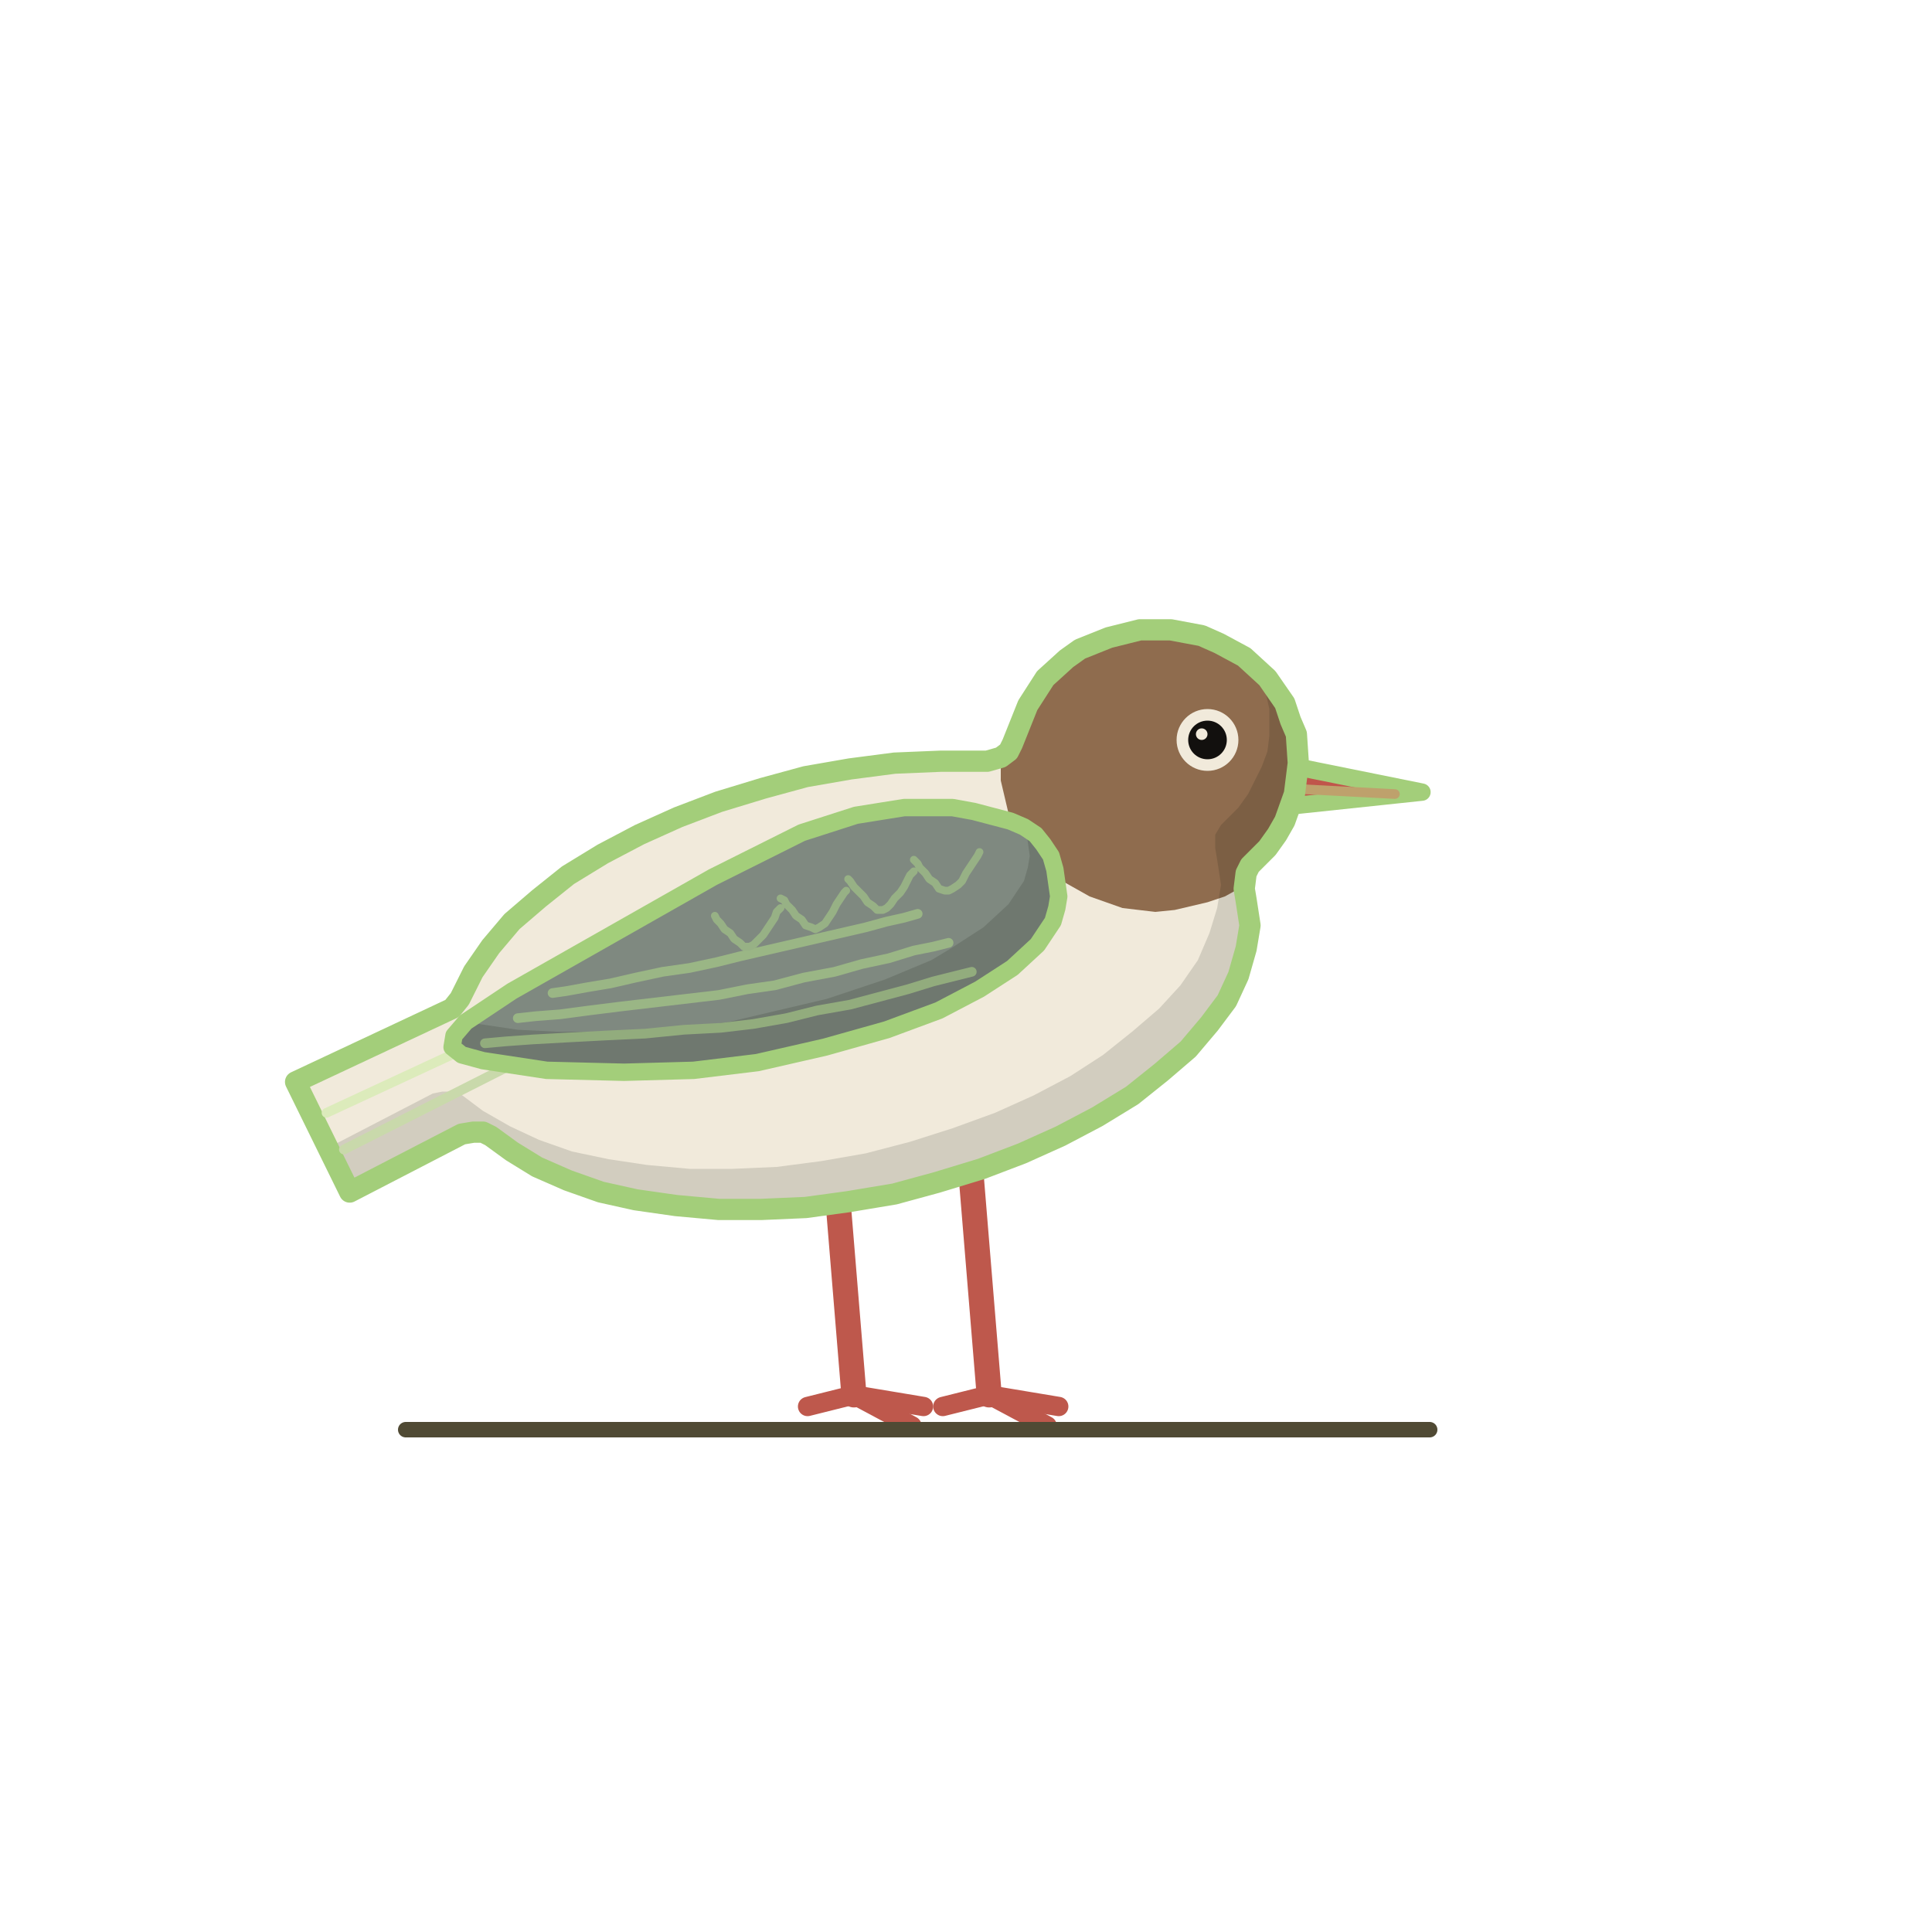
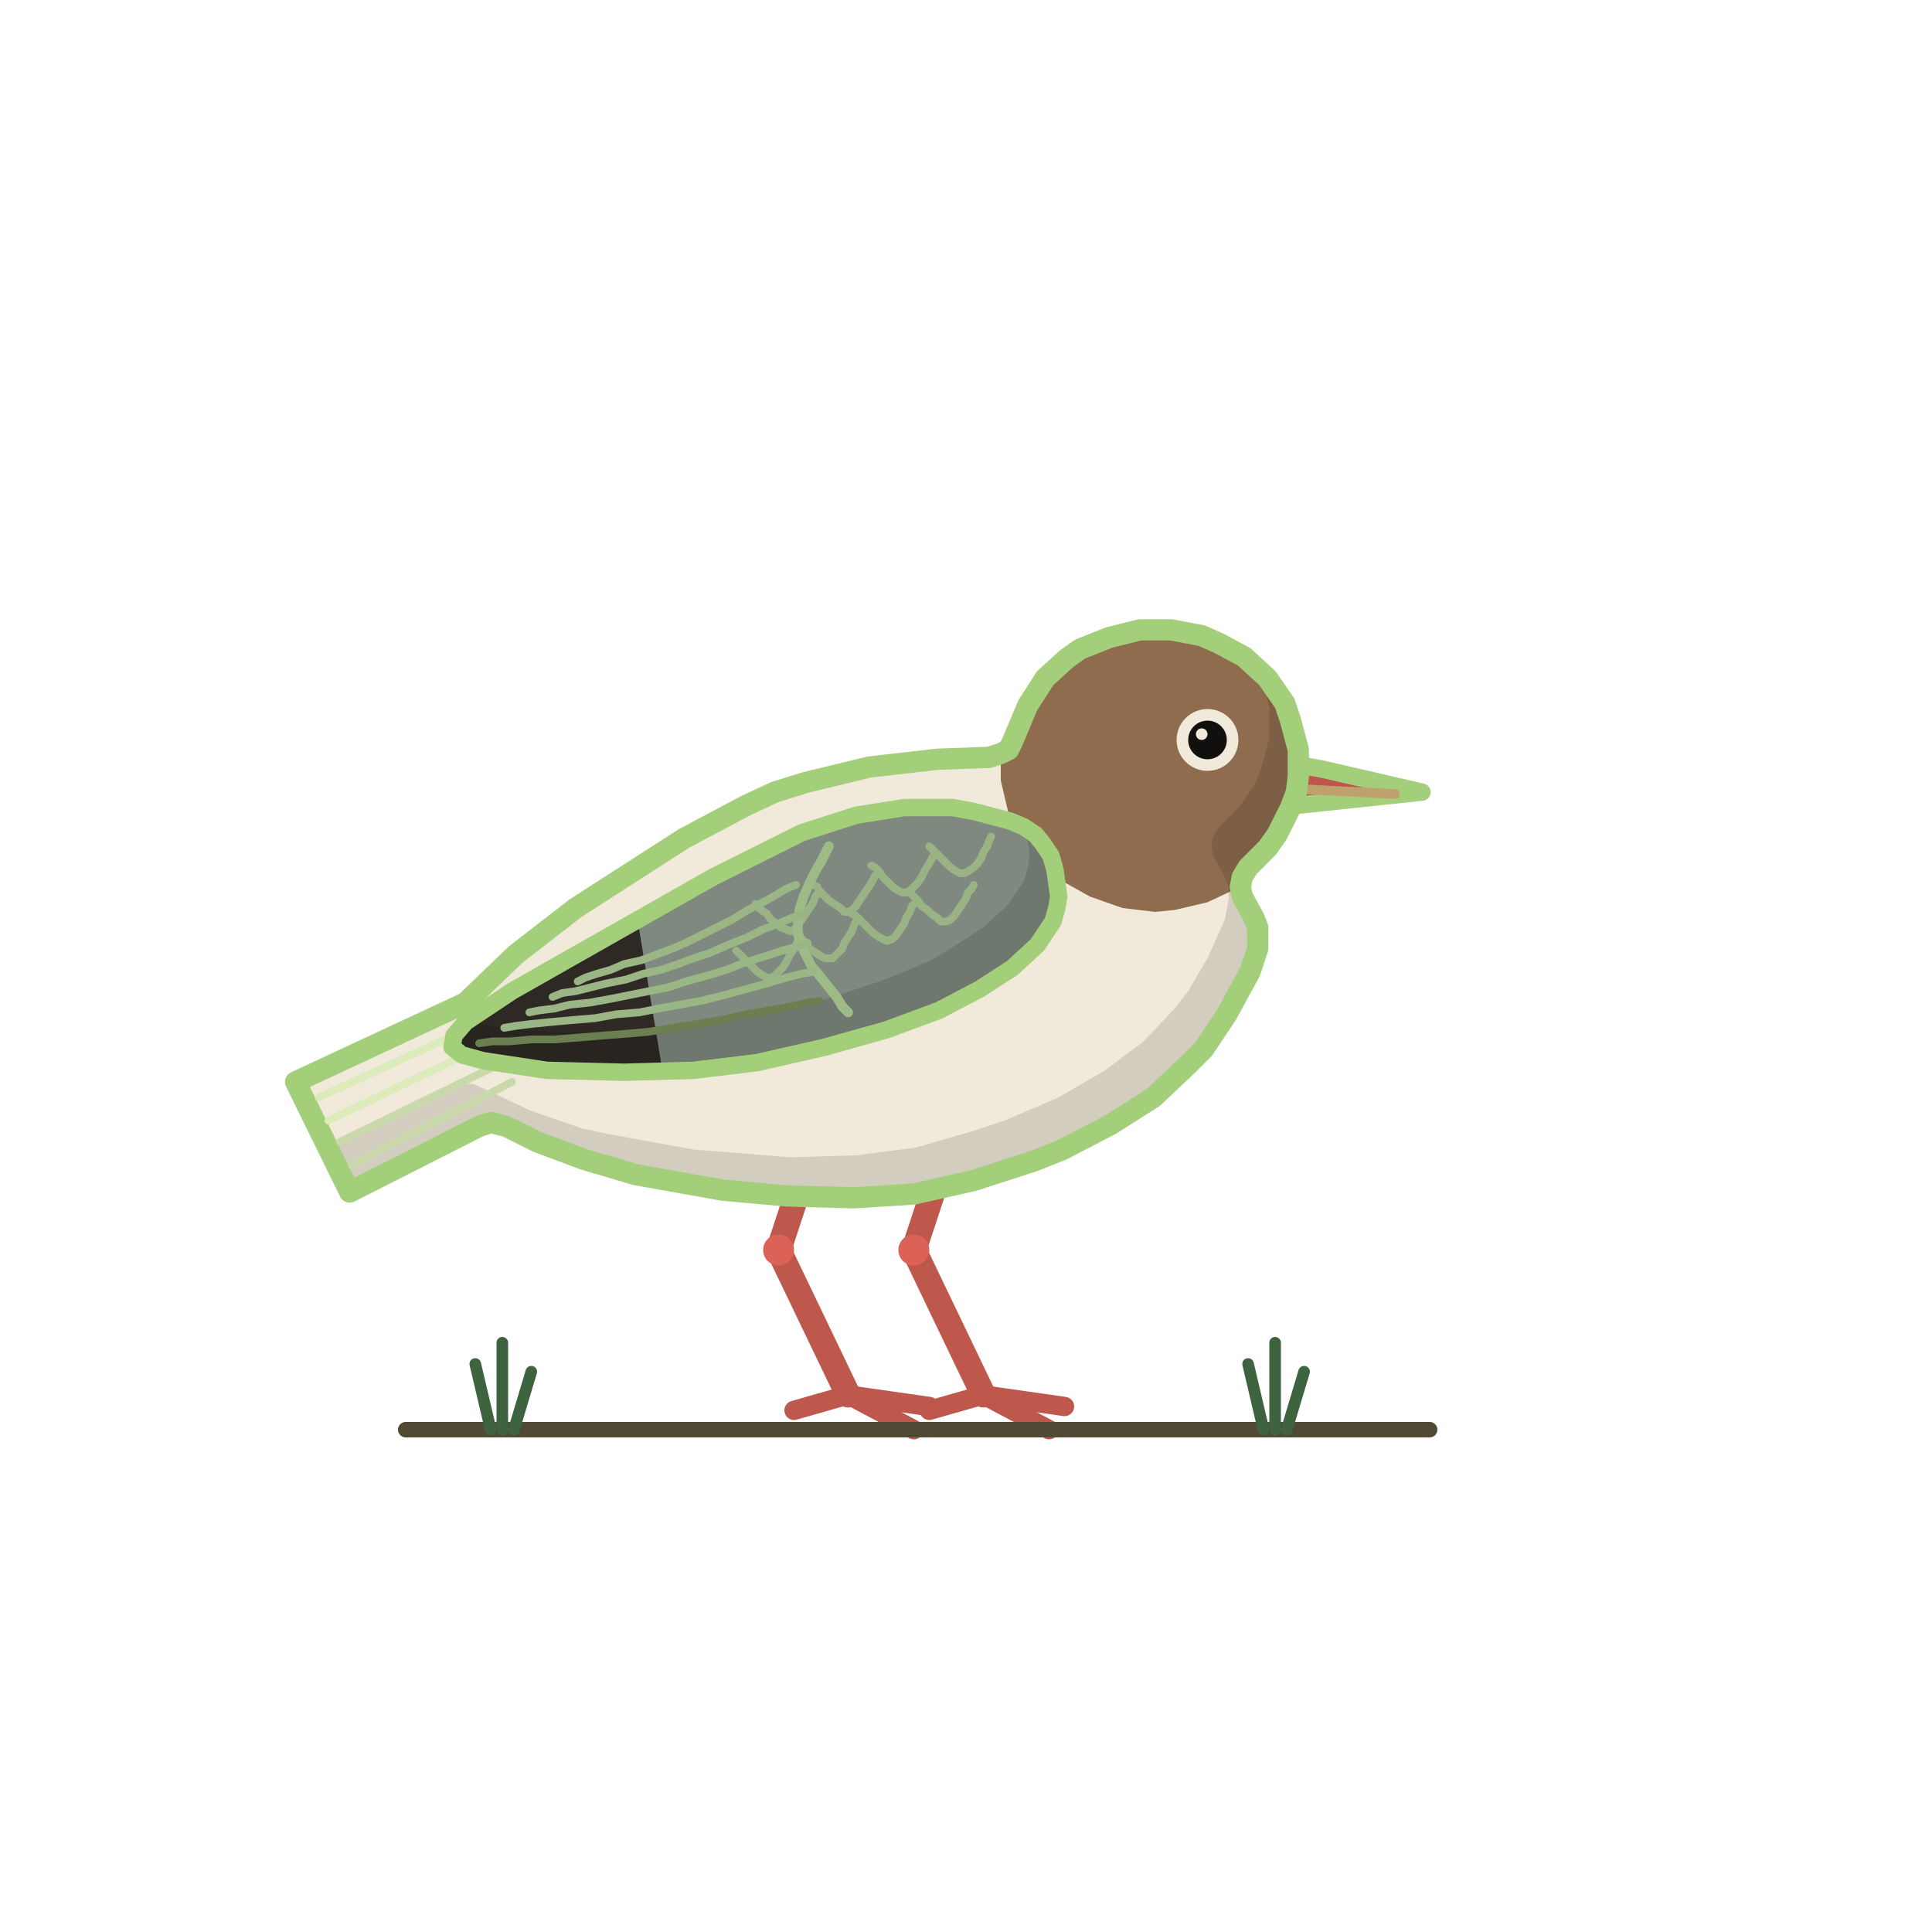
<svg xmlns="http://www.w3.org/2000/svg" width="100" height="100" viewBox="0 0 100 100">
  <g stroke-linecap="round" stroke-linejoin="round">
-     <path d="M43,57.6 L44.2,72.2" fill="none" stroke="#BE584C" stroke-width="1.3" />
-     <path d="M44.2,72.2 L47.8,72.8" fill="none" stroke="#BE584C" stroke-width="1" />
-     <path d="M44.2,72.2 L47.2,73.8" fill="none" stroke="#BE584C" stroke-width="1" />
-     <path d="M44.2,72.2 L41.8,72.8" fill="none" stroke="#BE584C" stroke-width="1" />
-     <path d="M50,57.6 L51.2,72.2" fill="none" stroke="#BE584C" stroke-width="1.3" />
-     <path d="M51.2,72.2 L54.8,72.8" fill="none" stroke="#BE584C" stroke-width="1" />
-     <path d="M51.2,72.2 L54.2,73.8" fill="none" stroke="#BE584C" stroke-width="1" />
-     <path d="M51.2,72.2 L48.8,72.8" fill="none" stroke="#BE584C" stroke-width="1" />
-     <path d="M63.2,38.9 L73.6,41 L63.2,42.1 Z" fill="#DC6156" stroke="none" />
-     <path d="M63.2,42.1 L63.2,39.8 L66.3,39.5 L73.6,41 Z" fill="#020A06" fill-opacity="0.13" stroke="none" />
-     <path d="M63.2,38.9 L73.6,41 L63.2,42.1 Z" fill="none" stroke="#A3CE7A" stroke-width="0.9" />
+     <path d="M43,56.5 L40.3,64.7 L43.9,72.2" fill="none" stroke="#BE584C" stroke-width="1.3" />
+     <circle cx="40.3" cy="64.7" r="0.8" fill="#DC6156" />
+     <path d="M43.9,72.2 L48.1,72.8" fill="none" stroke="#BE584C" stroke-width="1" />
+     <path d="M43.9,72.2 L47.3,74" fill="none" stroke="#BE584C" stroke-width="1" />
+     <path d="M43.9,72.2 L41.1,73" fill="none" stroke="#BE584C" stroke-width="1" />
+     <path d="M50,56.5 L47.3,64.7 L50.9,72.2" fill="none" stroke="#BE584C" stroke-width="1.3" />
+     <circle cx="47.3" cy="64.7" r="0.8" fill="#DC6156" />
+     <path d="M50.9,72.2 L55.1,72.8" fill="none" stroke="#BE584C" stroke-width="1" />
+     <path d="M50.9,72.2 L54.3,74" fill="none" stroke="#BE584C" stroke-width="1" />
+     <path d="M50.9,72.2 L48.1,73" fill="none" stroke="#BE584C" stroke-width="1" />
+     <path d="M63.2,38.9 L68.4,39.8 L73.6,41 L63.2,42.1 Z" fill="#DC6156" stroke="none" />
+     <path d="M63.2,42.1 L63.2,39.8 L66.7,39.5 L73.6,41 L68.4,41.5 Z" fill="#020A06" fill-opacity="0.13" stroke="none" />
+     <path d="M63.2,38.9 L68.4,39.8 L73.6,41 L63.2,42.1 Z" fill="none" stroke="#A3CE7A" stroke-width="0.9" />
    <path d="M64.6,40.7 L72.2,41.1" fill="none" stroke="#BEA16C" stroke-width="0.5" />
-     <path d="M15.3,56 L23.4,52.2 L23.8,51.7 L24.5,50.3 L25.4,49 L26.5,47.7 L27.9,46.5 L29.4,45.3 L31.2,44.2 L33.1,43.2 L35.1,42.3 L37.2,41.5 L39.5,40.8 L41.7,40.2 L44,39.8 L46.3,39.5 L48.7,39.4 L51.1,39.4 L51.8,39.2 L52.2,38.9 L52.4,38.5 L53.2,36.5 L54.1,35.1 L55.2,34.1 L55.9,33.6 L57.4,33 L59,32.6 L60.6,32.6 L62.2,32.9 L63.1,33.3 L64.4,34 L65.6,35.1 L66.5,36.4 L66.8,37.3 L67.1,38 L67.2,39.5 L67,41.1 L66.5,42.5 L66.1,43.2 L65.6,43.9 L64.7,44.8 L64.5,45.2 L64.4,46 L64.5,46.6 L64.7,47.9 L64.5,49.1 L64.1,50.5 L63.5,51.8 L62.6,53 L61.5,54.3 L60.1,55.5 L58.6,56.7 L56.8,57.8 L54.9,58.8 L52.9,59.7 L50.8,60.5 L48.5,61.2 L46.3,61.8 L43.9,62.2 L41.7,62.5 L39.4,62.6 L37.2,62.6 L35,62.4 L32.9,62.1 L31.1,61.7 L29.4,61.1 L27.8,60.4 L26.5,59.6 L25.4,58.8 L25,58.6 L24.5,58.6 L23.9,58.7 L18.1,61.7 Z" fill="#F1EADB" stroke="none" />
-     <path d="M30.7,55.5 L24.7,58.6 L23.9,58.7 L18.1,61.7 L15.3,56 L23.1,52.4 L23.7,51.9 L28,49.9 L28.2,50 L30.8,55.3 Z" fill="#F1EADB" stroke="none" />
-     <path d="M66.6,42.2 L66.5,42.6 L65.7,43.8 L64.7,44.8 L64.4,45.3 L64.4,46 L64.5,46.6 L64.7,47.9 L64.5,49.1 L63.4,49.4 L62.1,49.5 L60.7,49.4 L59.5,49.1 L58.9,48.8 L57.9,48.2 L57,47.4 L56.5,46.5 L56.2,45.5 L56.1,45.1 L56.3,44.1 L56.5,43.6 L57,42.7 L57.4,42.3 L57.9,41.9 L58.9,41.3 L60.7,40.7 L62.7,40.6 L64.6,41.1 L65.8,41.6 Z" fill="#F1EADB" stroke="none" />
-     <path d="M64.1,50.5 L63.5,51.7 L62.6,53.1 L61.5,54.3 L60.2,55.5 L58.6,56.7 L56.8,57.8 L55,58.8 L52.9,59.7 L50.8,60.5 L48.6,61.2 L46.3,61.8 L43.9,62.2 L41.7,62.5 L39.4,62.6 L37.2,62.6 L35,62.4 L32.9,62.1 L31.1,61.7 L29.4,61.1 L27.9,60.4 L26.7,59.7 L26.6,59.4 L26.6,58.5 L26.9,57.6 L27.5,56.7 L28.3,55.7 L29.4,54.9 L30.7,54 L32.2,53.2 L34,52.4 L37.9,51 L40.1,50.5 L42.3,50 L47.1,49.3 L49.4,49.1 L54.1,49 L58.5,49.3 L60.5,49.6 L62.4,50 Z" fill="#F1EADB" stroke="none" />
-     <path d="M51.8,39.2 L52.2,38.9 L52.4,38.5 L52.9,37.2 L53.6,35.8 L54.6,34.6 L55.9,33.6 L57.4,33 L58.2,32.7 L59.9,32.5 L61.4,32.7 L63,33.2 L64.4,34 L65.1,34.6 L66.1,35.8 L66.8,37.2 L67.2,38.7 L67.2,39.6 L67,41.1 L66.5,42.5 L65.7,43.8 L64.6,44.9 L64.4,45.3 L64.3,45.9 L63.4,46.4 L62.5,46.7 L60.8,47.1 L59.8,47.2 L58.1,47 L56.4,46.4 L54.8,45.5 L54.1,44.9 L53,43.6 L52.2,42.1 L51.8,40.4 Z" fill="#8F6C4E" stroke="none" />
-     <path d="M18.1,61.7 L17,59.4 L22.4,56.6 L22.9,56.5 L23.3,56.5 L23.8,56.6 L25,57.5 L26.4,58.3 L27.9,59 L29.6,59.6 L31.5,60 L33.5,60.3 L35.7,60.5 L37.9,60.5 L40.2,60.4 L42.5,60.1 L44.8,59.7 L47.1,59.1 L49.3,58.4 L51.5,57.6 L53.5,56.7 L55.4,55.7 L57.1,54.6 L58.6,53.4 L60,52.2 L61.1,51 L62,49.7 L62.6,48.3 L63,47 L63.2,45.8 L63,44.5 L62.9,43.9 L62.9,43.2 L63.2,42.7 L64.1,41.8 L64.6,41.1 L65.3,39.7 L65.6,38.9 L65.7,38.1 L65.7,36.7 L65.5,35.8 L65.1,34.6 L66.1,35.8 L66.5,36.4 L66.8,37.3 L67.2,38.7 L67.2,39.6 L67.1,41 L66.8,41.8 L66.1,43.2 L65.6,43.9 L64.7,44.8 L64.4,45.3 L64.4,46 L64.5,46.6 L64.7,47.9 L64.5,49.1 L64.1,50.4 L63.5,51.7 L62.6,53.1 L61.5,54.3 L60.2,55.5 L58.6,56.7 L56.8,57.8 L55,58.8 L52.9,59.7 L50.8,60.5 L48.5,61.2 L46.3,61.8 L44,62.2 L41.6,62.5 L39.3,62.6 L37.1,62.6 L35,62.4 L32.9,62.1 L31.1,61.7 L29.3,61.1 L27.8,60.4 L26.5,59.6 L25.4,58.8 L24.7,58.6 L23.9,58.7 Z" fill="#020A06" fill-opacity="0.13" stroke="none" />
-     <path d="M15.3,56 L23.4,52.2 L23.8,51.7 L24.5,50.3 L25.4,49 L26.5,47.7 L27.9,46.5 L29.4,45.3 L31.2,44.2 L33.1,43.2 L35.1,42.3 L37.2,41.5 L39.5,40.8 L41.7,40.2 L44,39.8 L46.3,39.5 L48.7,39.4 L51.1,39.4 L51.8,39.2 L52.2,38.9 L52.4,38.5 L53.2,36.5 L54.1,35.1 L55.2,34.1 L55.9,33.6 L57.4,33 L59,32.6 L60.6,32.6 L62.2,32.9 L63.1,33.3 L64.4,34 L65.6,35.1 L66.5,36.4 L66.8,37.3 L67.1,38 L67.2,39.5 L67,41.1 L66.5,42.5 L66.1,43.2 L65.6,43.9 L64.7,44.8 L64.5,45.2 L64.4,46 L64.5,46.6 L64.7,47.9 L64.5,49.1 L64.1,50.5 L63.5,51.8 L62.6,53 L61.5,54.3 L60.1,55.5 L58.6,56.7 L56.8,57.8 L54.9,58.8 L52.9,59.7 L50.8,60.5 L48.5,61.2 L46.3,61.8 L43.9,62.2 L41.7,62.5 L39.4,62.6 L37.2,62.6 L35,62.4 L32.9,62.1 L31.1,61.7 L29.4,61.1 L27.8,60.4 L26.5,59.6 L25.4,58.8 L25,58.6 L24.5,58.6 L23.9,58.7 L18.1,61.7 Z" fill="none" stroke="#A3CE7A" stroke-width="1.1" />
-     <path d="M26.1,55.3 L17.8,59.5" fill="none" stroke="#C9D9AB" stroke-width="0.5" />
-     <path d="M25.3,53.7 L16.9,57.6" fill="none" stroke="#DCEBBB" stroke-width="0.5" />
+     <path d="M15.3,56 L24.1,51.9 L26.7,49.4 L29.8,47 L35.4,43.4 L38.6,41.7 L40.1,41 L41.7,40.5 L45,39.7 L48.5,39.3 L51.2,39.2 L51.8,39 L52.2,38.8 L52.4,38.4 L53.2,36.5 L54.1,35.1 L55.2,34.1 L55.9,33.6 L57.4,33 L59,32.6 L60.6,32.6 L62.2,32.9 L63.1,33.3 L64.4,34 L65.6,35.1 L66.5,36.4 L66.8,37.3 L67.2,38.8 L67.2,40.2 L67.1,41 L66.8,41.8 L66.1,43.2 L65.6,43.9 L64.6,44.9 L64.3,45.4 L64.2,45.9 L64.3,46.4 L64.9,47.5 L65.1,48 L65.1,49.1 L64.7,50.3 L63.5,52.5 L62.3,54.3 L61.5,55.1 L59.7,56.8 L57.5,58.2 L55,59.5 L53.5,60.1 L50.4,61.1 L47.3,61.8 L44.2,62 L40.7,61.9 L37.4,61.6 L32.9,60.8 L30.2,60 L27.8,59.1 L26.2,58.3 L25.4,58.1 L24.8,58.3 L18.1,61.7 Z" fill="#F1EADB" stroke="none" />
+     <path d="M30.7,55.5 L25.6,58.1 L24.8,58.3 L18.1,61.7 L15.3,56 L24,51.9 L24.6,51.4 L28,49.9 L28.2,50 L30.8,55.3 Z" fill="#F1EADB" stroke="none" />
+     <path d="M66.6,42.2 L66.5,42.6 L65.7,43.8 L64.6,44.9 L64.2,45.6 L64.3,46.4 L64.9,47.5 L65.1,48 L65.1,48.9 L64,49.2 L62.7,49.5 L61.4,49.5 L60.1,49.2 L58.9,48.8 L57.9,48.2 L57,47.4 L56.5,46.5 L56.2,45.5 L56.1,45.1 L56.3,44.1 L56.5,43.6 L57,42.7 L57.4,42.3 L57.9,41.9 L58.9,41.3 L60.7,40.7 L62.7,40.6 L64.6,41.1 L65.8,41.6 Z" fill="#F1EADB" stroke="none" />
+     <path d="M64.5,50.7 L64,51.7 L63,53.4 L61.5,55.2 L59.7,56.8 L57.6,58.2 L54.9,59.5 L52,60.6 L48.9,61.5 L47.3,61.8 L44.1,62 L40.7,61.9 L37.4,61.6 L34.3,61.1 L31.6,60.5 L29,59.6 L26.6,58.5 L26.9,57.6 L27.5,56.7 L28.3,55.7 L29.4,54.9 L30.7,54 L32.2,53.2 L34,52.4 L37.9,51 L40.1,50.5 L42.3,50 L47.1,49.3 L49.4,49.1 L54.1,49 L58.5,49.3 L60.5,49.6 L62.4,50 Z" fill="#F1EADB" stroke="none" />
+     <path d="M51.8,39 L52.2,38.8 L52.5,38.3 L52.9,37.2 L53.6,35.8 L54.6,34.6 L55.9,33.6 L57.4,33 L58.2,32.7 L59.9,32.5 L61.4,32.7 L63,33.2 L64.4,34 L65.1,34.6 L66.1,35.8 L66.8,37.2 L67.2,38.7 L67.2,39.6 L67,41.1 L66.5,42.5 L65.7,43.8 L64.5,45 L64.3,45.4 L64.2,45.9 L62.5,46.7 L60.8,47.1 L59.8,47.2 L58.1,47 L56.4,46.4 L54.8,45.5 L54.1,44.9 L53,43.6 L52.2,42.1 L51.8,40.4 Z" fill="#8F6C4E" stroke="none" />
+     <path d="M18.1,61.7 L17,59.4 L23.3,56.2 L23.8,56.1 L24.5,56.1 L27.5,57.5 L30.1,58.4 L31.5,58.7 L35.9,59.5 L40.9,59.9 L44.3,59.8 L47.4,59.4 L50.5,58.5 L52,58 L54.8,56.8 L57.2,55.4 L59.2,53.9 L60.8,52.2 L61.5,51.3 L62.5,49.6 L63.4,47.6 L63.6,46.5 L63.6,45.9 L63.4,45.4 L62.8,44.3 L62.7,43.8 L62.8,43.3 L63.1,42.8 L64.2,41.7 L65,40.5 L65.3,39.7 L65.7,38.2 L65.7,36.6 L65.5,35.8 L65.1,34.6 L66.1,35.8 L66.5,36.4 L66.8,37.3 L67.2,38.7 L67.2,40.3 L66.8,41.8 L66.5,42.6 L65.7,43.8 L64.6,44.9 L64.3,45.4 L64.2,45.9 L64.3,46.4 L64.9,47.5 L65.1,48.6 L64.9,49.6 L64.4,50.9 L62.9,53.4 L61.5,55.1 L60.7,56 L58.7,57.5 L56.3,58.9 L53.5,60.1 L52,60.6 L48.9,61.5 L45.8,61.9 L42.4,62 L37.4,61.6 L33,60.8 L30.2,60 L27.8,59.1 L26.2,58.3 L25.4,58.1 L24.8,58.3 Z" fill="#020A06" fill-opacity="0.13" stroke="none" />
+     <path d="M15.3,56 L24.1,51.9 L26.7,49.4 L29.8,47 L35.4,43.4 L38.6,41.7 L40.1,41 L41.7,40.5 L45,39.7 L48.5,39.3 L51.2,39.2 L51.8,39 L52.2,38.8 L52.4,38.4 L53.2,36.5 L54.1,35.1 L55.2,34.1 L55.9,33.6 L57.4,33 L59,32.6 L60.6,32.6 L62.2,32.9 L63.1,33.3 L64.4,34 L65.6,35.1 L66.5,36.4 L66.8,37.3 L67.2,38.8 L67.2,40.2 L67.1,41 L66.8,41.8 L66.1,43.2 L65.6,43.9 L64.6,44.9 L64.3,45.4 L64.2,45.9 L64.3,46.4 L64.9,47.5 L65.1,48 L65.1,49.1 L64.7,50.3 L63.5,52.5 L62.3,54.3 L61.5,55.1 L59.7,56.8 L57.5,58.2 L55,59.5 L53.5,60.1 L50.4,61.1 L47.3,61.8 L44.2,62 L40.7,61.9 L37.4,61.6 L32.9,60.8 L30.2,60 L27.8,59.1 L26.2,58.3 L25.4,58.1 L24.8,58.3 L18.1,61.7 Z" fill="none" stroke="#A3CE7A" stroke-width="1.1" />
+     <path d="M26.5,56 L18.2,60.3" fill="none" stroke="#C9D9AB" stroke-width="0.4" />
+     <path d="M26,55 L17.6,59.1" fill="none" stroke="#C9D9AB" stroke-width="0.4" />
+     <path d="M25.5,53.9 L17,58" fill="none" stroke="#DCEBBB" stroke-width="0.4" />
+     <path d="M25,52.9 L16.5,56.8" fill="none" stroke="#DCEBBB" stroke-width="0.4" />
    <path d="M52.3,42.5 L53,42.8 L53.6,43.2 L54,43.7 L54.4,44.3 L54.6,45 L54.8,46.4 L54.7,47 L54.5,47.7 L53.7,48.9 L52.4,50.1 L50.7,51.2 L48.6,52.3 L45.9,53.3 L42.7,54.2 L39.2,55 L35.9,55.4 L32.3,55.5 L28.3,55.4 L25,54.9 L23.9,54.6 L23.4,54.2 L23.5,53.6 L24.1,52.9 L26.5,51.3 L36.9,45.4 L41.5,43.1 L44.3,42.2 L46.8,41.8 L49.3,41.8 L50.4,42 Z" fill="#7F8980" stroke="none" />
+     <path d="M33,47.6 L34.3,55.5 L30.3,55.5 L26.5,55.2 L25,54.9 L23.9,54.6 L23.4,54.2 L23.5,53.6 L24.1,52.9 L25.2,52.1 L28,50.4 Z" fill="#2E2925" stroke="none" />
    <path d="M23.5,53.6 L24.1,52.9 L26.8,53.3 L28.8,53.4 L30.8,53.4 L34.4,53.3 L37.7,52.9 L39.4,52.5 L42.8,51.7 L45.8,50.7 L48.2,49.7 L49.2,49.1 L50.9,48 L52.2,46.8 L53,45.6 L53.2,44.9 L53.3,44.3 L53.1,42.9 L53.6,43.2 L54,43.7 L54.4,44.3 L54.6,45 L54.8,46.4 L54.7,47 L54.5,47.7 L53.7,48.9 L52.4,50.1 L50.7,51.2 L49.7,51.8 L47.3,52.8 L44.3,53.8 L40.9,54.6 L37.5,55.2 L35.9,55.4 L32.3,55.5 L28.3,55.4 L25,54.9 L23.9,54.6 L23.4,54.2 Z" fill="#020A06" fill-opacity="0.13" stroke="none" />
    <path d="M52.3,42.5 L53,42.8 L53.6,43.2 L54,43.7 L54.4,44.3 L54.6,45 L54.8,46.4 L54.7,47 L54.5,47.7 L53.7,48.9 L52.4,50.1 L50.7,51.2 L48.6,52.3 L45.9,53.3 L42.7,54.2 L39.2,55 L35.9,55.4 L32.3,55.5 L28.3,55.4 L25,54.9 L23.9,54.6 L23.4,54.2 L23.5,53.6 L24.1,52.9 L26.5,51.3 L36.9,45.4 L41.5,43.1 L44.3,42.2 L46.8,41.8 L49.3,41.8 L50.4,42 Z" fill="none" stroke="#A3CE7A" stroke-width="0.9" />
-     <path d="M50.3,50.3 L49.5,50.5 L48.3,50.8 L47,51.2 L45.5,51.6 L44,52 L42.3,52.3 L40.7,52.7 L39,53 L37.3,53.2 L35.4,53.3 L33.4,53.5 L31.3,53.6 L29.4,53.7 L27.6,53.8 L26.2,53.9 L25.1,54" fill="none" stroke="#92AC7D" stroke-width="0.5" />
-     <path d="M49.1,48.8 L48.3,49 L47.3,49.2 L46,49.6 L44.6,49.9 L43.2,50.3 L41.6,50.6 L40.1,51 L38.7,51.2 L37.2,51.5 L35.5,51.7 L33.8,51.9 L32.1,52.1 L30.5,52.3 L29,52.5 L27.7,52.6 L26.8,52.7" fill="none" stroke="#9AB685" stroke-width="0.5" />
-     <path d="M47.5,47.3 L46.8,47.5 L45.9,47.7 L44.8,48 L43.5,48.3 L42.2,48.6 L40.9,48.9 L39.6,49.2 L38.3,49.5 L37.1,49.8 L35.7,50.1 L34.3,50.3 L32.9,50.6 L31.6,50.9 L30.4,51.1 L29.3,51.3 L28.6,51.4" fill="none" stroke="#9AB685" stroke-width="0.5" />
-     <path d="M50.7,44.1 L50.6,44.3 L50.4,44.6 L50.2,44.9 L50,45.2 L49.8,45.6 L49.6,45.8 L49.3,46 L49.1,46.1 L48.9,46.1 L48.6,46 L48.4,45.7 L48.1,45.5 L47.9,45.2 L47.6,44.9 L47.5,44.7 L47.3,44.5" fill="none" stroke="#97B185" stroke-width="0.4" />
-     <path d="M47.3,45.1 L47.1,45.3 L47,45.5 L46.8,45.9 L46.6,46.2 L46.3,46.5 L46.1,46.8 L45.9,47 L45.7,47.1 L45.4,47.1 L45.2,46.9 L44.9,46.7 L44.7,46.4 L44.4,46.1 L44.2,45.9 L44,45.6 L43.9,45.5" fill="none" stroke="#97B185" stroke-width="0.4" />
-     <path d="M43.8,46.1 L43.7,46.2 L43.5,46.5 L43.3,46.8 L43.1,47.2 L42.9,47.5 L42.7,47.8 L42.4,48 L42.2,48.1 L42,48 L41.7,47.9 L41.5,47.6 L41.2,47.4 L41,47.1 L40.7,46.8 L40.6,46.6 L40.4,46.5" fill="none" stroke="#97B185" stroke-width="0.4" />
-     <path d="M40.4,47 L40.2,47.2 L40.1,47.5 L39.9,47.8 L39.7,48.1 L39.5,48.4 L39.2,48.7 L39,48.9 L38.8,49 L38.5,49 L38.3,48.8 L38,48.6 L37.8,48.3 L37.5,48.1 L37.3,47.8 L37.1,47.6 L37,47.4" fill="none" stroke="#97B185" stroke-width="0.4" />
+     <path d="M51.3,43.3 L51.2,43.5 L51.1,43.8 L50.9,44.1 L50.8,44.4 L50.6,44.7 L50.4,44.9 L50.1,45.1 L49.9,45.2 L49.7,45.2 L49.5,45.1 L49.2,44.9 L49,44.7 L48.7,44.4 L48.5,44.2 L48.3,44 L48.1,43.8" fill="none" stroke="#99B385" stroke-width="0.4" />
+     <path d="M48.3,44.3 L48.2,44.5 L48.1,44.7 L47.9,45 L47.7,45.4 L47.5,45.7 L47.3,45.9 L47.1,46.1 L46.9,46.2 L46.7,46.2 L46.5,46.1 L46.2,45.9 L45.9,45.6 L45.7,45.4 L45.5,45.1 L45.3,44.9 L45.1,44.8" fill="none" stroke="#99B385" stroke-width="0.4" />
+     <path d="M45.3,45.3 L45.2,45.5 L45.1,45.7 L44.9,46 L44.7,46.3 L44.5,46.6 L44.3,46.9 L44.1,47.1 L43.9,47.2 L43.7,47.2 L43.5,47 L43.2,46.8 L42.9,46.6 L42.7,46.4 L42.4,46.1 L42.3,45.9 L42.1,45.8" fill="none" stroke="#99B385" stroke-width="0.4" />
+     <path d="M42.3,46.3 L42.2,46.4 L42.1,46.7 L41.9,47 L41.7,47.3 L41.5,47.6 L41.3,47.9 L41.1,48.1 L40.9,48.2 L40.7,48.1 L40.4,48 L40.2,47.8 L39.9,47.6 L39.7,47.3 L39.4,47.1 L39.2,46.9 L39.1,46.8" fill="none" stroke="#99B385" stroke-width="0.4" />
+     <path d="M50.4,45.8 L50.3,46 L50.1,46.2 L50,46.5 L49.8,46.8 L49.6,47.1 L49.4,47.4 L49.2,47.6 L49,47.7 L48.7,47.7 L48.5,47.5 L48.2,47.3 L48,47.1 L47.7,46.9 L47.5,46.6 L47.3,46.4 L47.2,46.3" fill="none" stroke="#99B385" stroke-width="0.4" />
+     <path d="M47.3,46.8 L47.2,46.9 L47.1,47.2 L46.9,47.5 L46.8,47.8 L46.6,48.1 L46.4,48.4 L46.2,48.6 L45.9,48.7 L45.7,48.6 L45.5,48.5 L45.2,48.3 L45,48.1 L44.7,47.8 L44.5,47.6 L44.3,47.4 L44.1,47.3" fill="none" stroke="#99B385" stroke-width="0.4" />
+     <path d="M44.3,47.7 L44.2,47.9 L44.1,48.2 L43.9,48.5 L43.7,48.8 L43.6,49.1 L43.3,49.4 L43.1,49.6 L42.9,49.6 L42.7,49.6 L42.5,49.5 L42.2,49.3 L41.9,49.1 L41.7,48.8 L41.5,48.6 L41.3,48.4 L41.1,48.2" fill="none" stroke="#99B385" stroke-width="0.4" />
+     <path d="M41.3,48.7 L41.2,48.9 L41.1,49.1 L40.9,49.4 L40.7,49.8 L40.5,50.1 L40.3,50.3 L40.1,50.5 L39.9,50.6 L39.7,50.6 L39.5,50.5 L39.2,50.3 L38.9,50 L38.7,49.8 L38.5,49.6 L38.3,49.4 L38.1,49.2" fill="none" stroke="#99B385" stroke-width="0.4" />
+     <path d="M42.9,43.8 L42.7,44.2 L42.5,44.6 L42.2,45.1 L41.9,45.7 L41.6,46.4 L41.4,47 L41.3,47.6 L41.3,48.2 L41.4,48.8 L41.7,49.4 L42,50 L42.5,50.6 L42.9,51.1 L43.3,51.6 L43.6,52.1 L43.9,52.4" fill="none" stroke="#9EBA86" stroke-width="0.5" />
+     <path d="M42.4,51.8 L41.8,51.9 L40.9,52.1 L39.8,52.3 L38.6,52.5 L37.3,52.8 L36.1,53 L34.8,53.2 L33.6,53.4 L32.5,53.5 L31.2,53.6 L30,53.7 L28.7,53.8 L27.5,53.8 L26.4,53.9 L25.5,53.9 L24.8,54" fill="none" stroke="#6B7F51" stroke-width="0.4" />
+     <path d="M42.1,50.3 L41.5,50.4 L40.7,50.6 L39.7,50.9 L38.6,51.2 L37.5,51.5 L36.3,51.8 L35.2,52 L34.1,52.2 L33.1,52.4 L31.9,52.5 L30.8,52.7 L29.6,52.8 L28.5,52.9 L27.5,53 L26.7,53.1 L26.1,53.2" fill="none" stroke="#9AB685" stroke-width="0.4" />
+     <path d="M41.8,48.8 L41.3,49 L40.5,49.2 L39.6,49.5 L38.6,49.8 L37.6,50.2 L36.6,50.5 L35.5,50.8 L34.6,51.1 L33.6,51.3 L32.6,51.5 L31.6,51.7 L30.5,51.9 L29.5,52 L28.7,52.2 L27.9,52.3 L27.4,52.4" fill="none" stroke="#9AB685" stroke-width="0.4" />
+     <path d="M41.5,47.3 L41,47.5 L40.3,47.8 L39.5,48.1 L38.7,48.5 L37.7,48.9 L36.8,49.3 L35.9,49.6 L35.1,49.9 L34.2,50.2 L33.3,50.4 L32.4,50.7 L31.4,50.9 L30.6,51.1 L29.8,51.3 L29.1,51.4 L28.6,51.6" fill="none" stroke="#9AB685" stroke-width="0.4" />
+     <path d="M41.2,45.8 L40.7,46 L40.2,46.3 L39.5,46.7 L38.7,47.1 L37.9,47.6 L37.1,48 L36.3,48.4 L35.5,48.8 L34.8,49.1 L34,49.4 L33.2,49.7 L32.3,49.9 L31.6,50.2 L30.9,50.4 L30.3,50.6 L29.9,50.8" fill="none" stroke="#9AB685" stroke-width="0.4" />
    <circle cx="62.5" cy="38.3" r="1.6" fill="#F1EADB" />
    <circle cx="62.5" cy="38.3" r="1" fill="#12100E" />
    <circle cx="62.2" cy="38" r="0.3" fill="#F1EADB" />
    <path d="M21,74 L74,74" fill="none" stroke="#504A34" stroke-width="0.8" />
+     <path d="M25.4,74 L24.6,70.6" fill="none" stroke="#3D643E" stroke-width="0.6" />
+     <path d="M26,74 L26,69.5" fill="none" stroke="#3D643E" stroke-width="0.6" />
+     <path d="M26.6,74 L27.5,71" fill="none" stroke="#3D643E" stroke-width="0.6" />
+     <path d="M65.4,74 L64.6,70.6" fill="none" stroke="#3D643E" stroke-width="0.6" />
+     <path d="M66,74 L66,69.5" fill="none" stroke="#3D643E" stroke-width="0.6" />
+     <path d="M66.6,74 L67.5,71" fill="none" stroke="#3D643E" stroke-width="0.6" />
  </g>
</svg>
